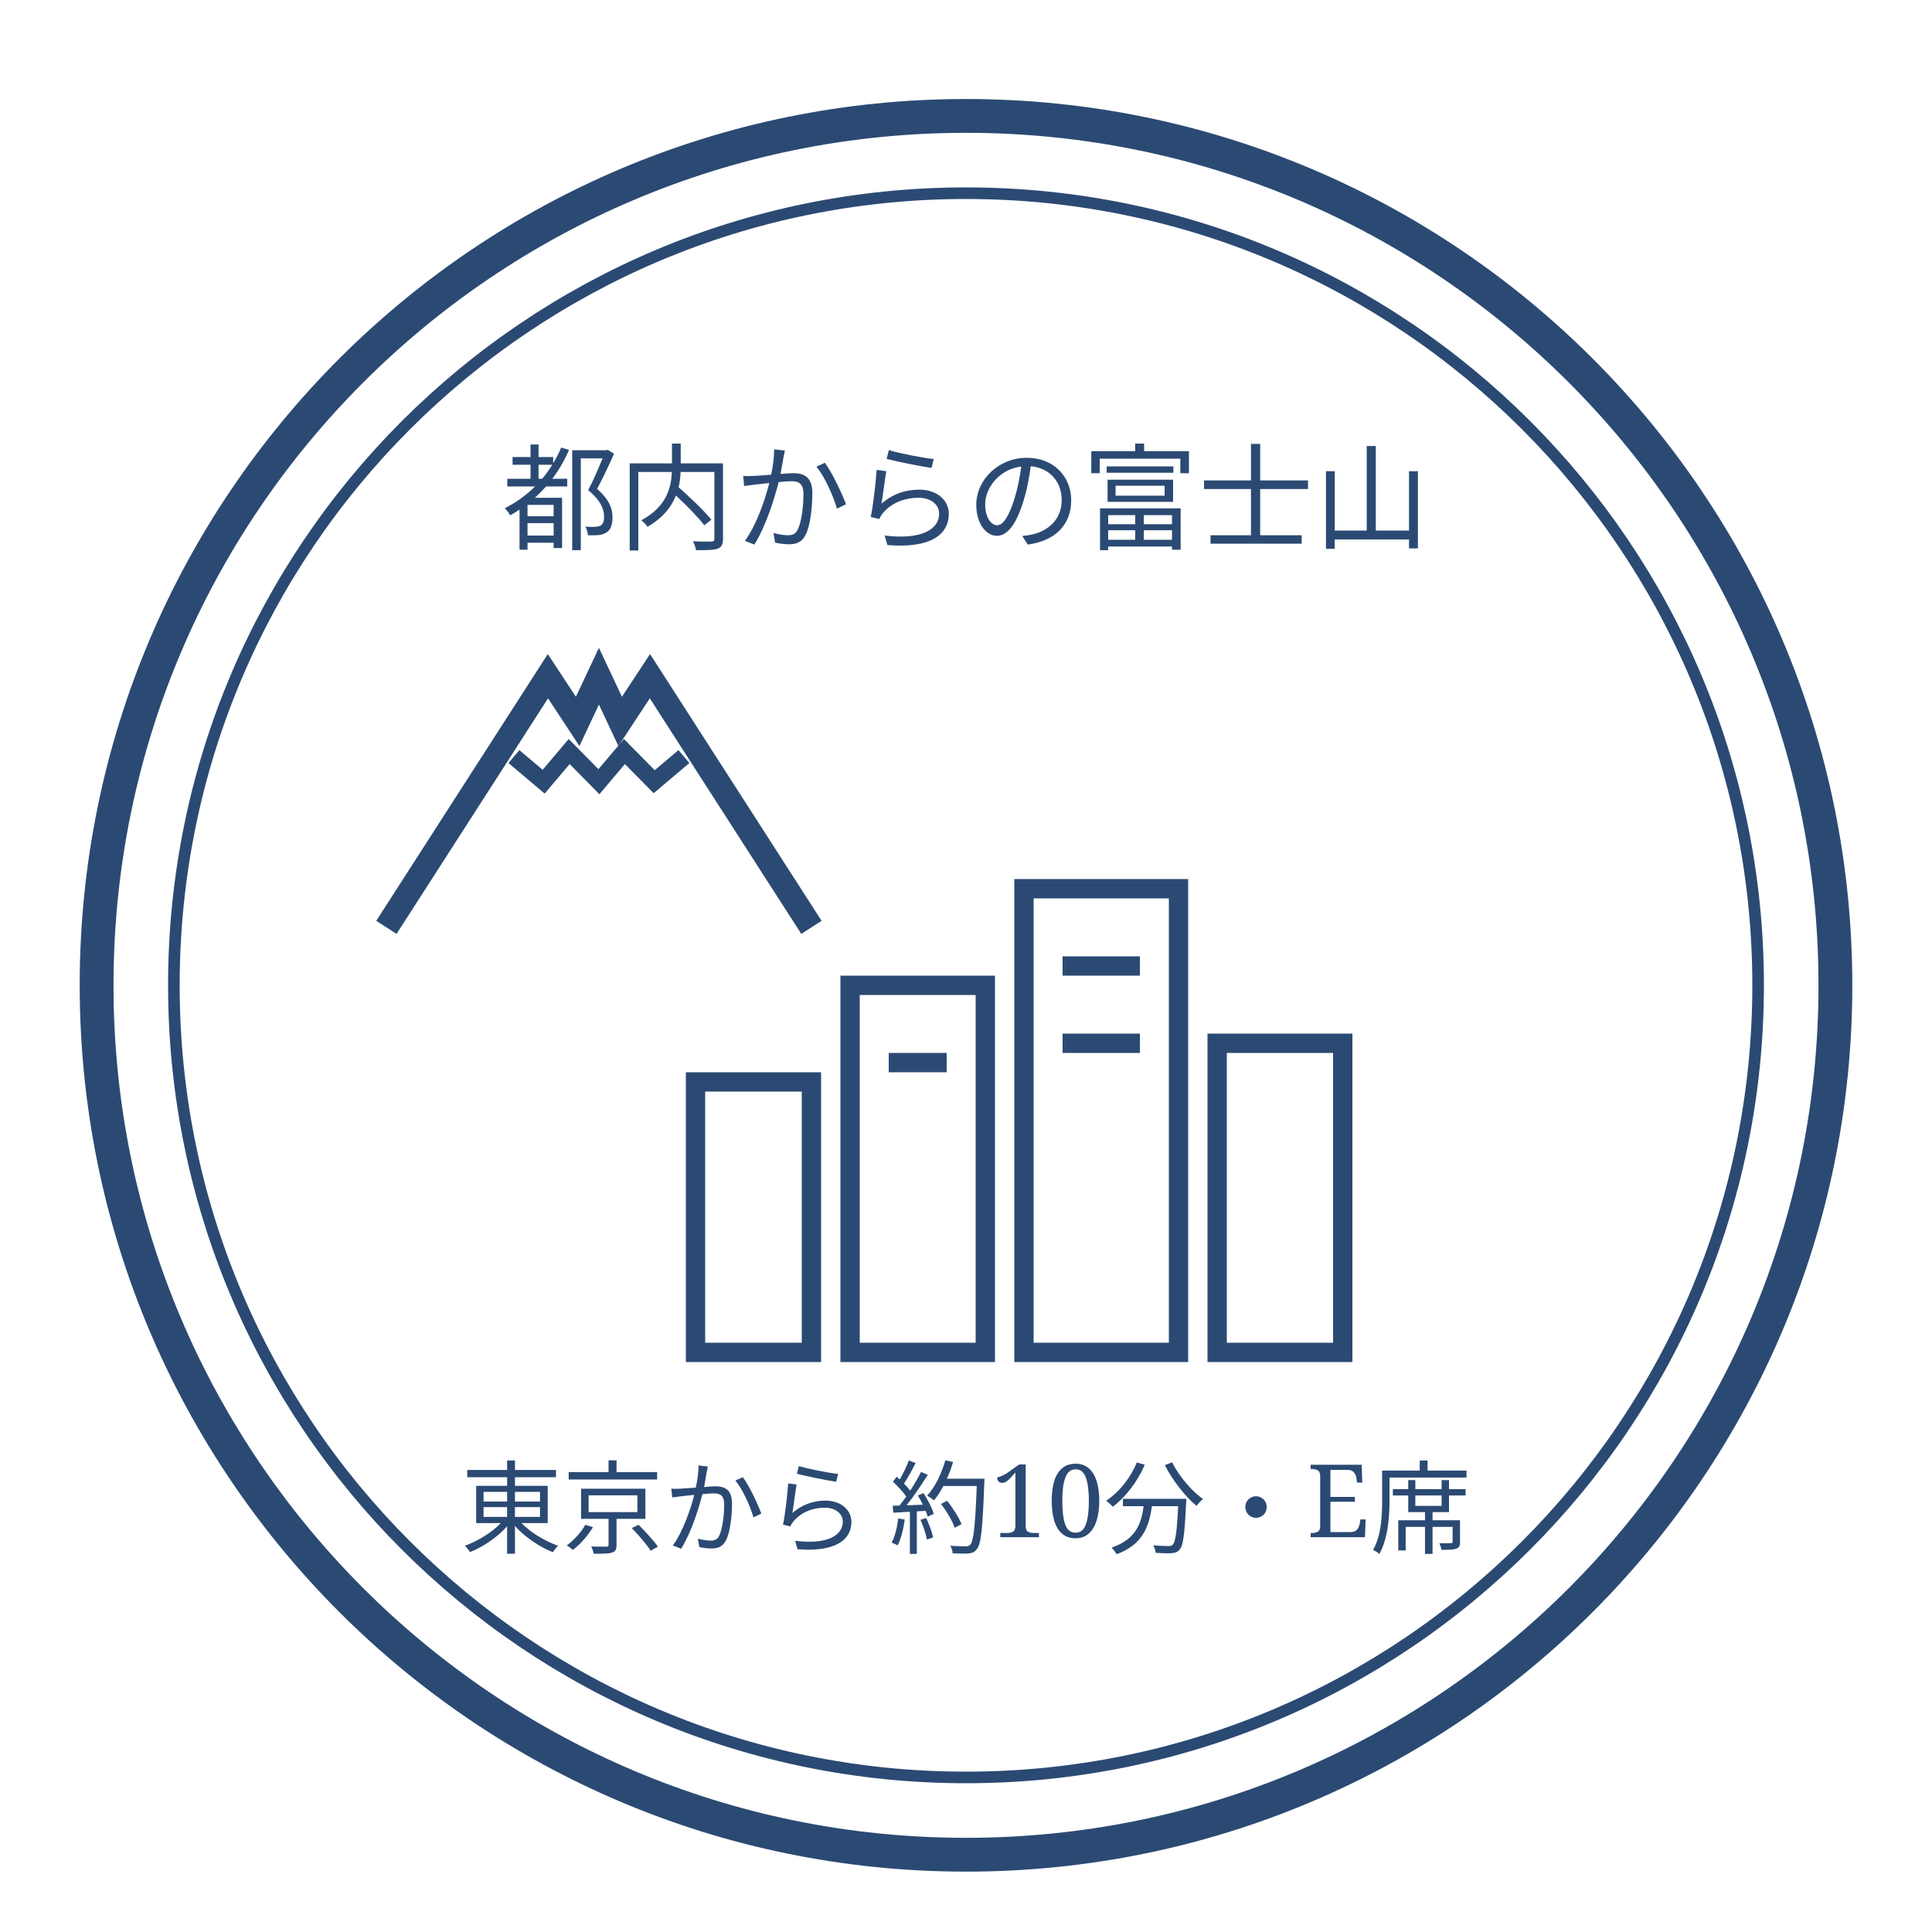
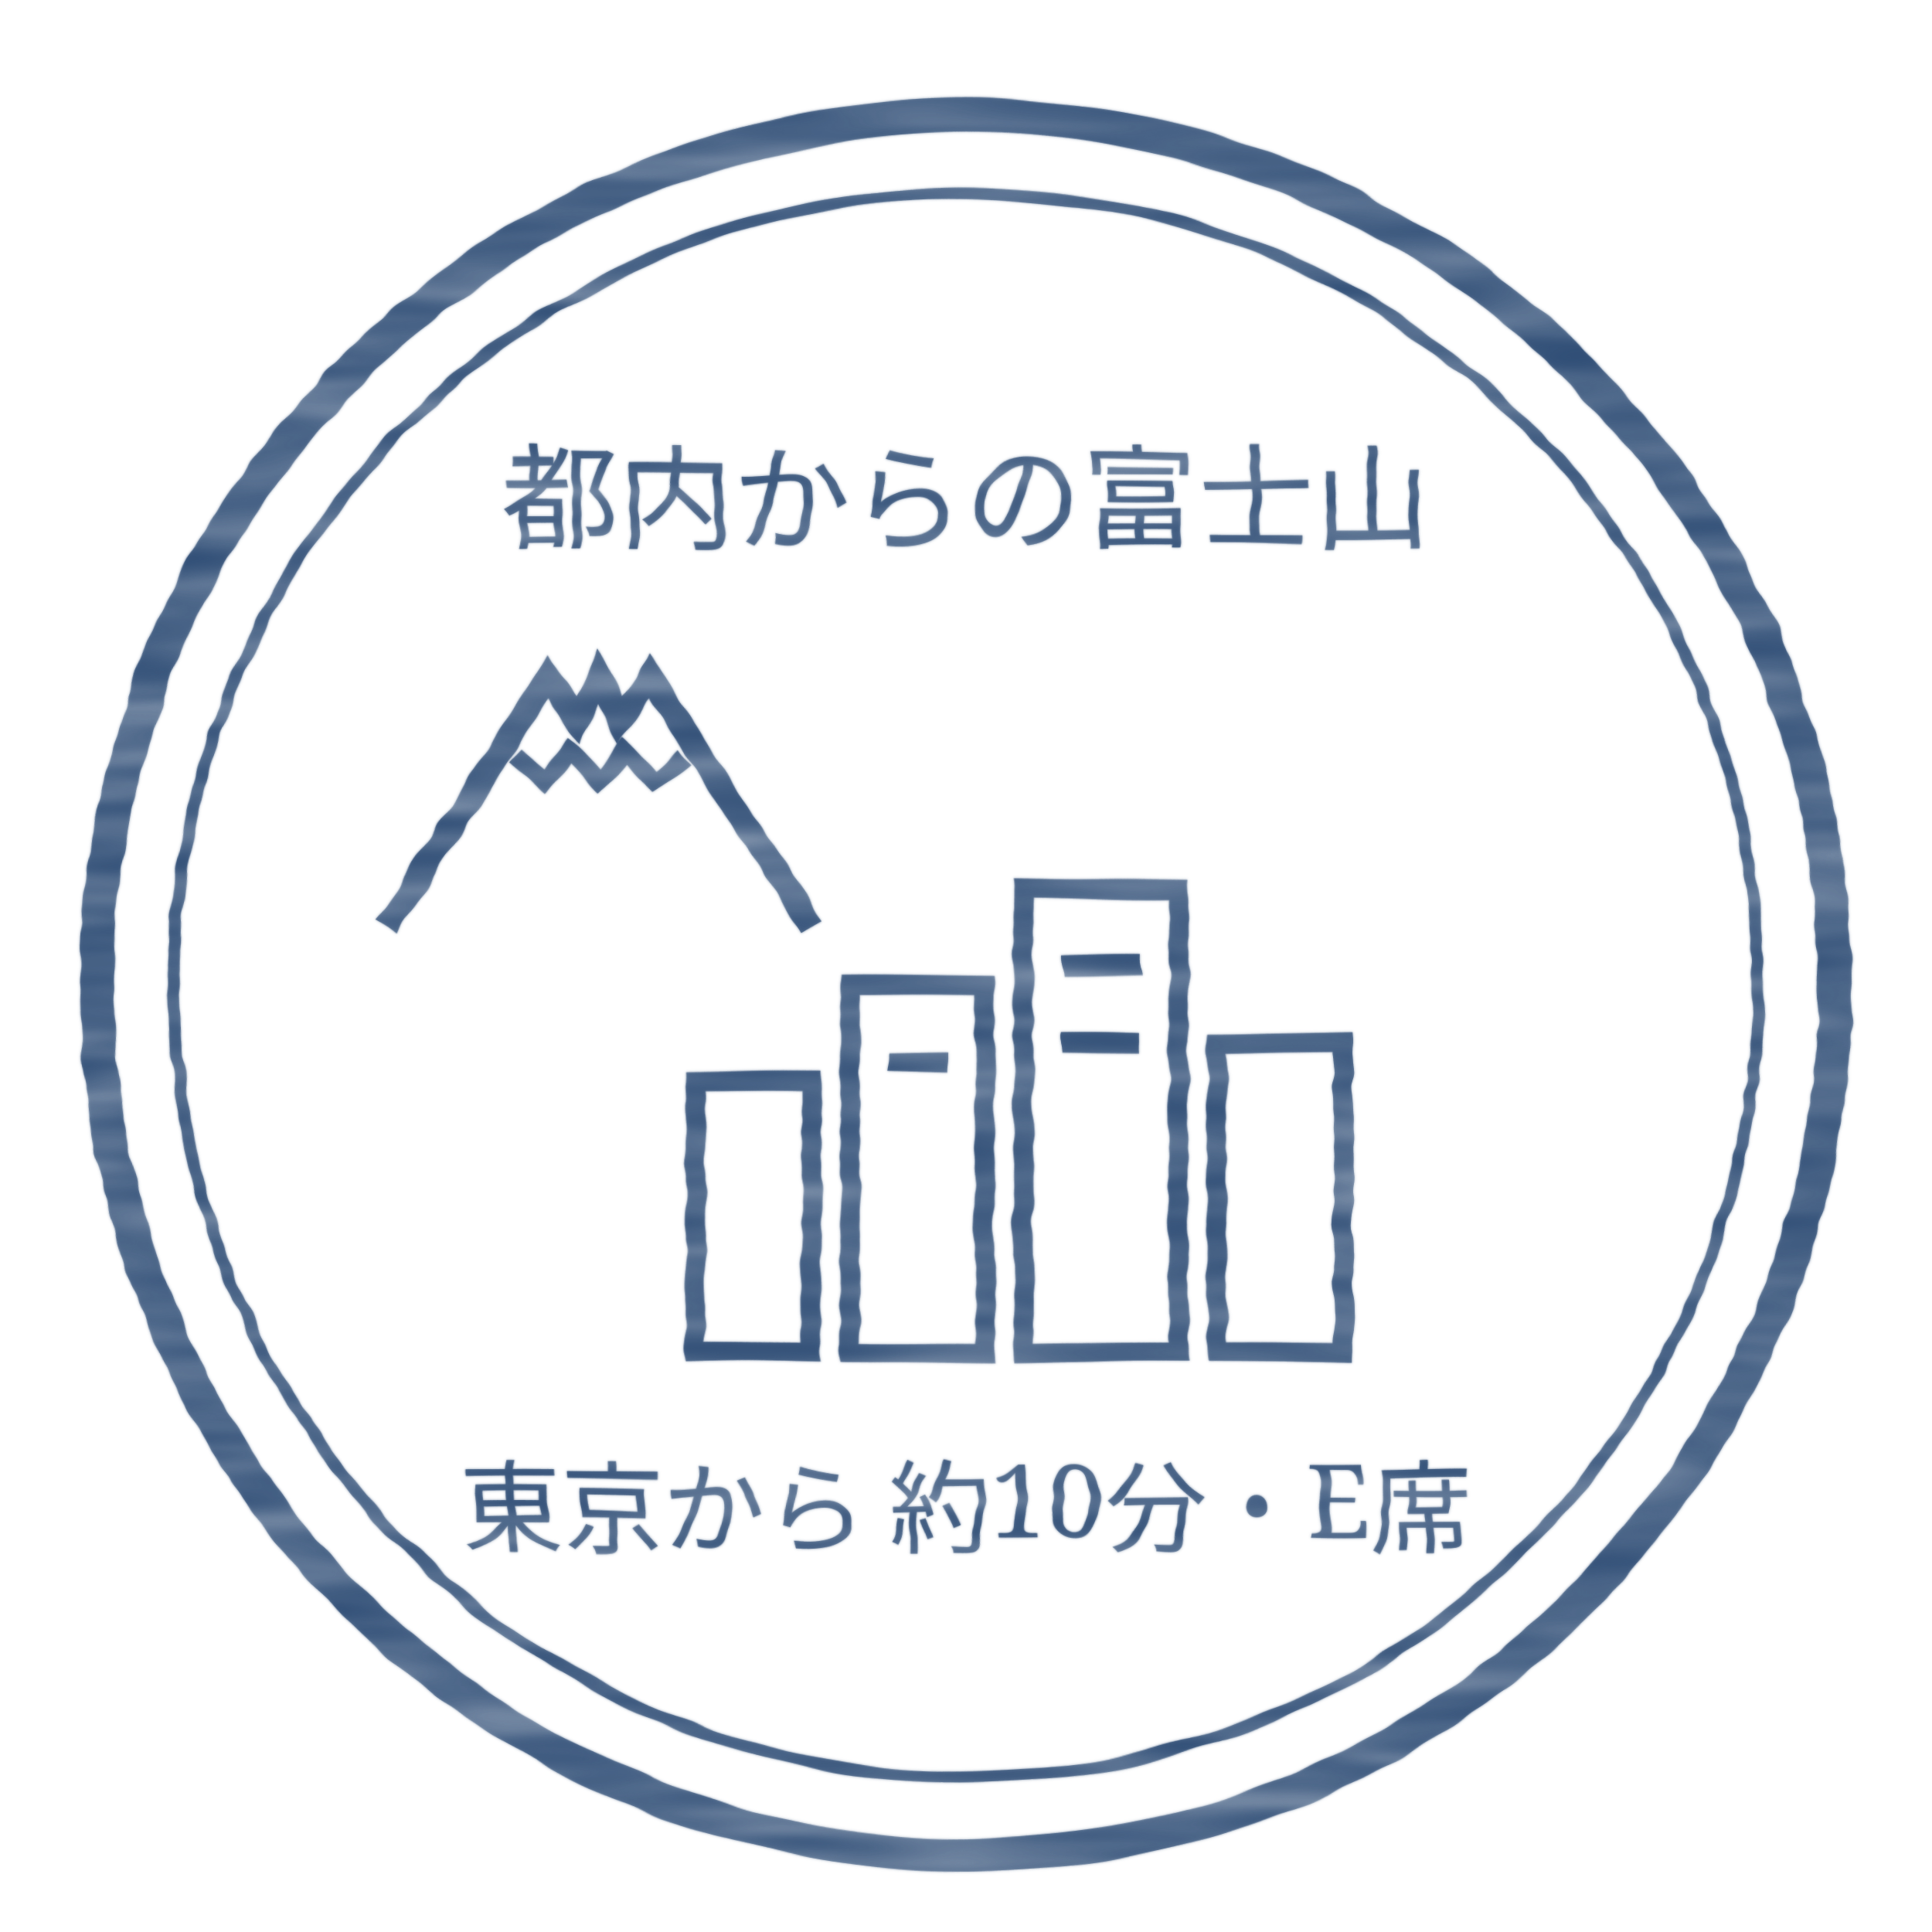
<svg xmlns="http://www.w3.org/2000/svg" viewBox="0 0 200 200" role="img" aria-label="都内からの富士山 車窓スタンプ">
-   <g stroke="#2b4a73" fill="#2b4a73">
+   <defs>
+     <filter id="stampInk" x="-5%" y="-5%" width="110%" height="110%" color-interpolation-filters="sRGB">
+       <feTurbulence type="fractalNoise" baseFrequency="0.045 0.32" numOctaves="2" seed="17" result="paperGrain" />
+       <feDisplacementMap in="SourceGraphic" in2="paperGrain" scale="0.85" xChannelSelector="R" yChannelSelector="G" result="roughInk" />
+       <feColorMatrix in="paperGrain" type="matrix" values="0 0 0 0 1  0 0 0 0 1  0 0 0 0 1  0.3 0.3 0.3 0 0.15" result="inkDensity" />
+       <feComposite in="roughInk" in2="inkDensity" operator="in" result="unevenInk" />
+       <feGaussianBlur in="unevenInk" stdDeviation="0.16" result="inkBleed" />
+       <feMerge>
+         <feMergeNode in="inkBleed" />
+         <feMergeNode in="unevenInk" />
+       </feMerge>
+     </filter>
+   </defs>
+   <g stroke="#2b4a73" fill="#2b4a73" filter="url(#stampInk)">
    <circle cx="100" cy="102" r="90" fill="none" stroke-width="3.5" />
    <circle cx="100" cy="102" r="82" fill="none" stroke-width="1.2" />
    <text x="100" y="56" text-anchor="middle" font-size="12" font-weight="500" font-family="'Shippori Mincho','Hiragino Mincho ProN','Yu Mincho',serif" stroke="none">都内からの富士山</text>
    <g fill="none" stroke-width="2">
      <rect x="88" y="102" width="14" height="38" />
      <rect x="106" y="92" width="16" height="48" />
      <rect x="126" y="108" width="13" height="32" />
      <rect x="72" y="112" width="12" height="28" />
      <path d="M110 100 H118 M110 108 H118 M92 110 H98" />
    </g>
    <path d="M40 96 L56.72 70 L59.8 74.68 L62 70 L64.2 74.68 L67.28 70 L84 96" fill="none" stroke-width="2.5" />
    <path d="M53.2 78.32 l3.08 2.6 l2.64 -3.12 l3.08 3.12 l2.64 -3.12 l3.08 3.12 l3.08 -2.6" fill="none" stroke-width="1.75" />
    <text x="100" y="160" text-anchor="middle" font-size="10.5" font-family="'Shippori Mincho','Hiragino Mincho ProN','Yu Mincho',serif" stroke="none">東京から 約10分・E席</text>
  </g>
</svg>
